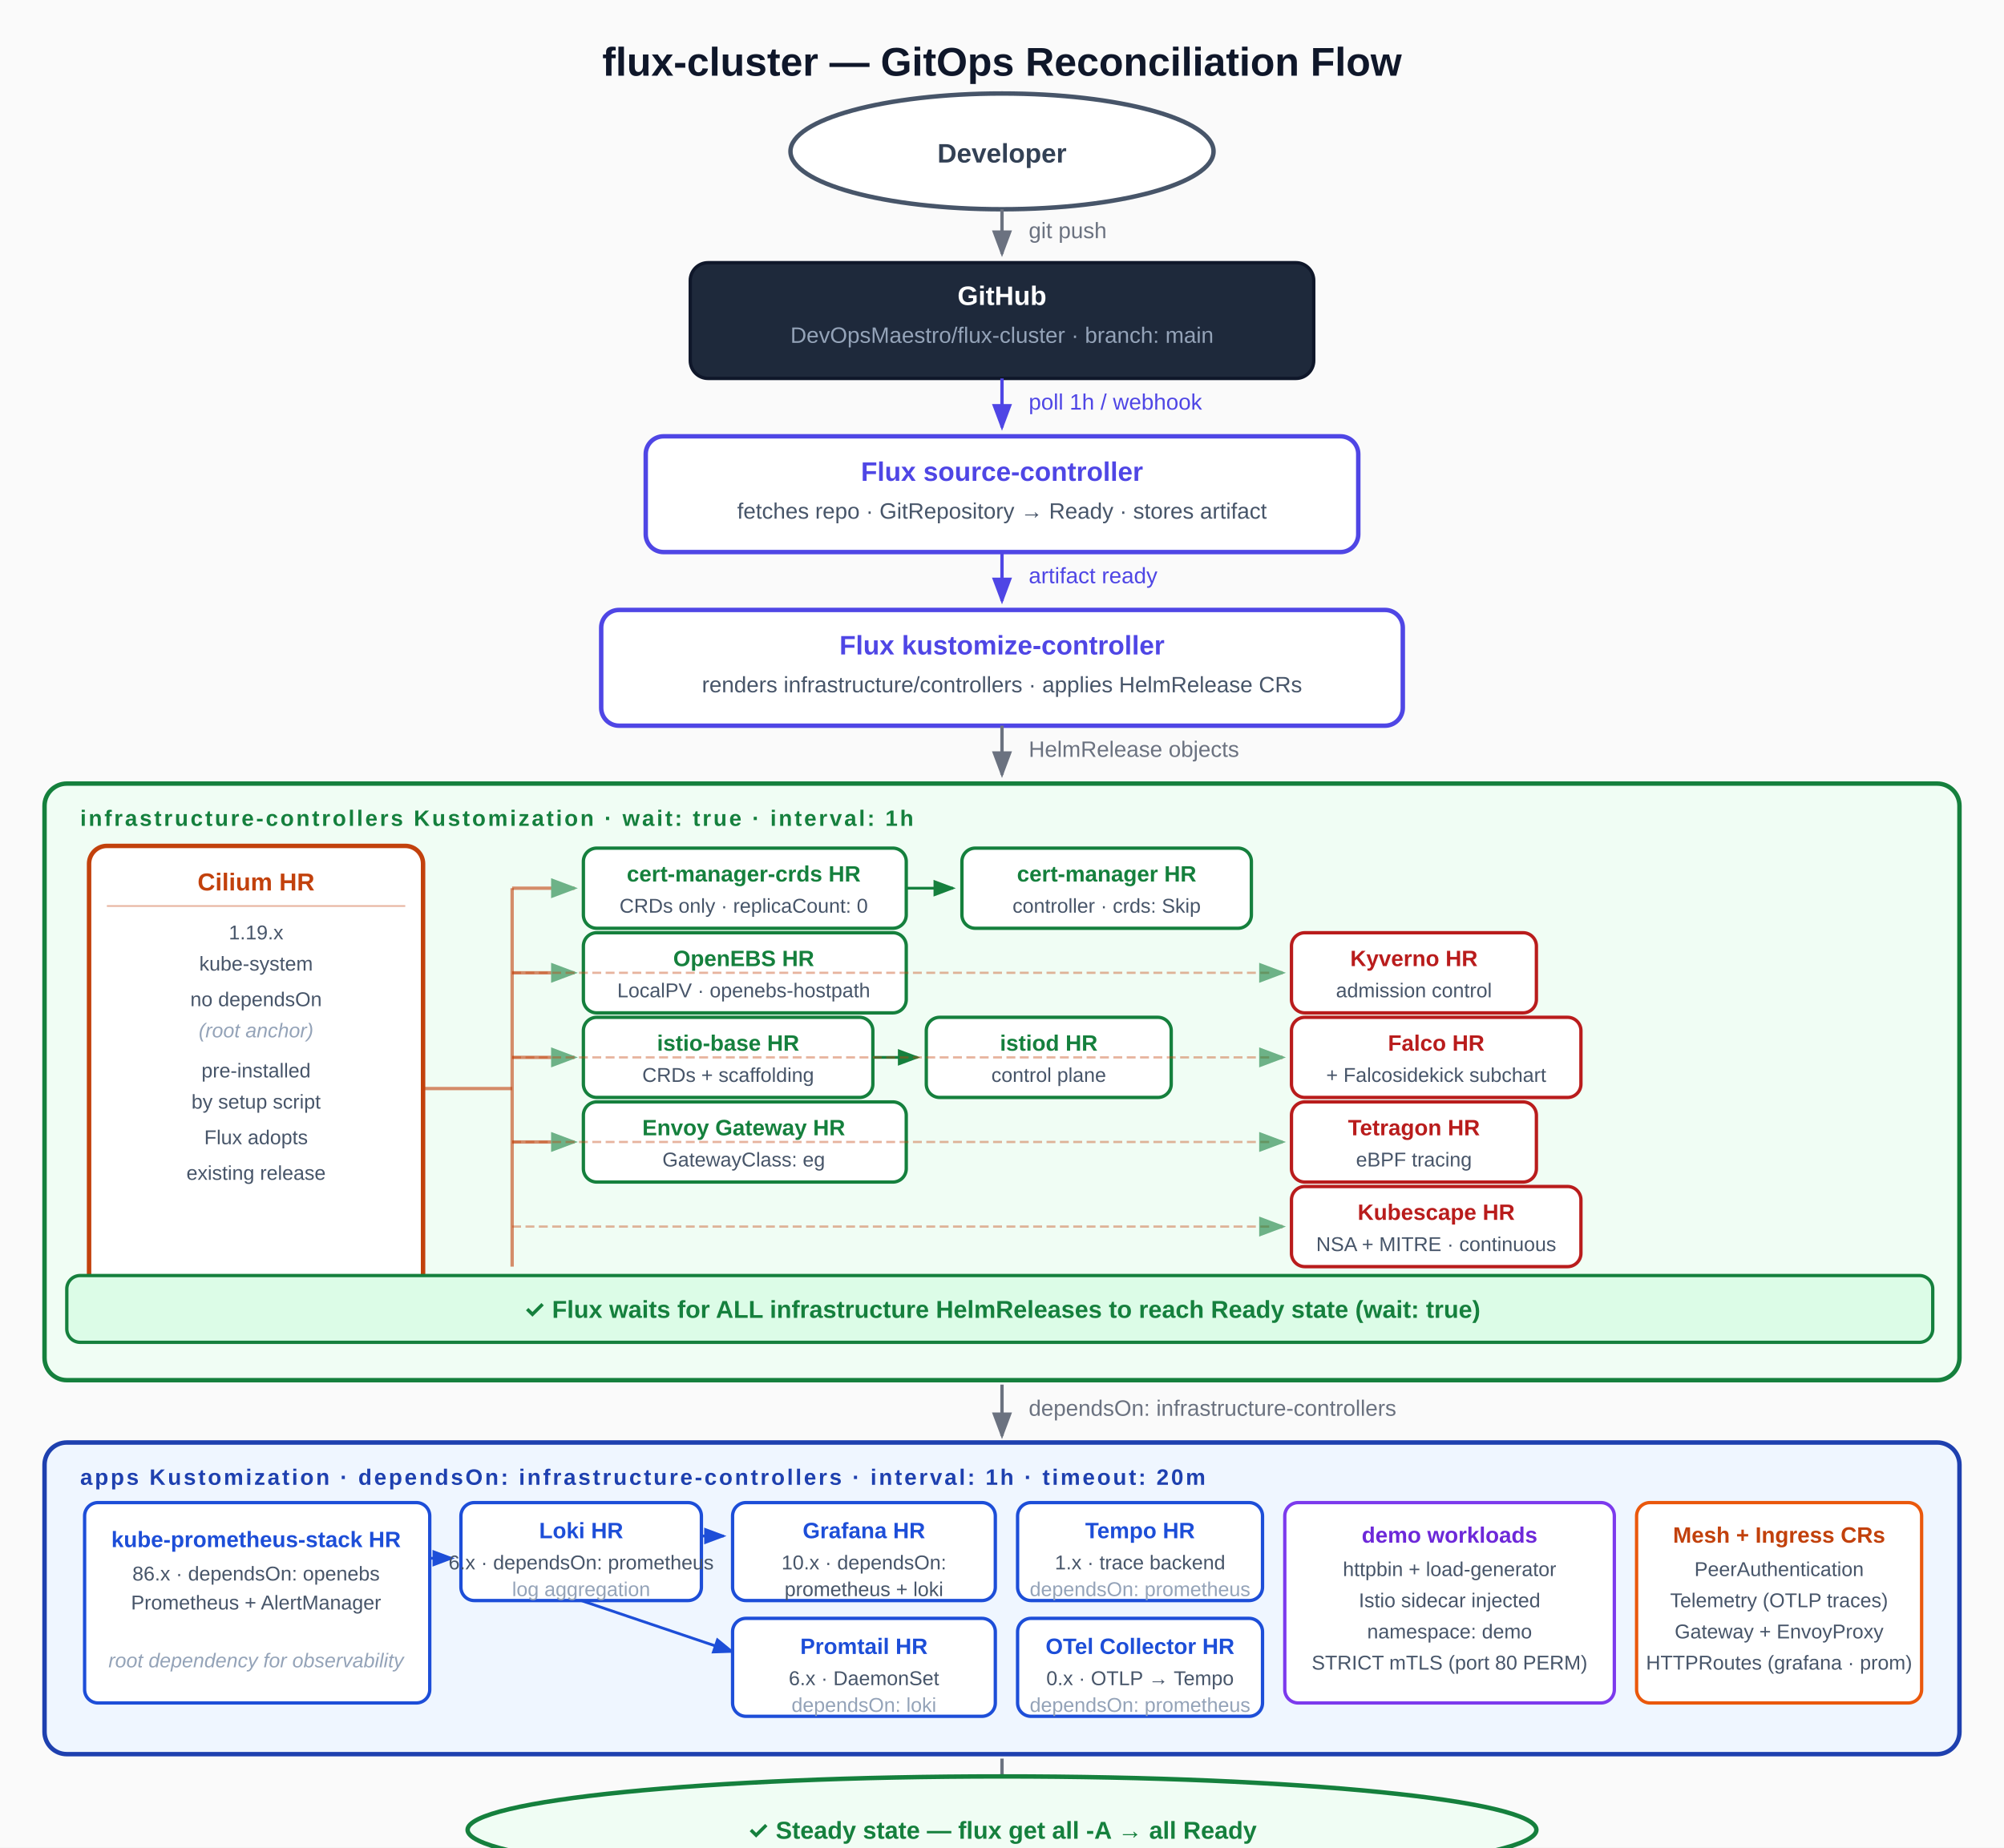
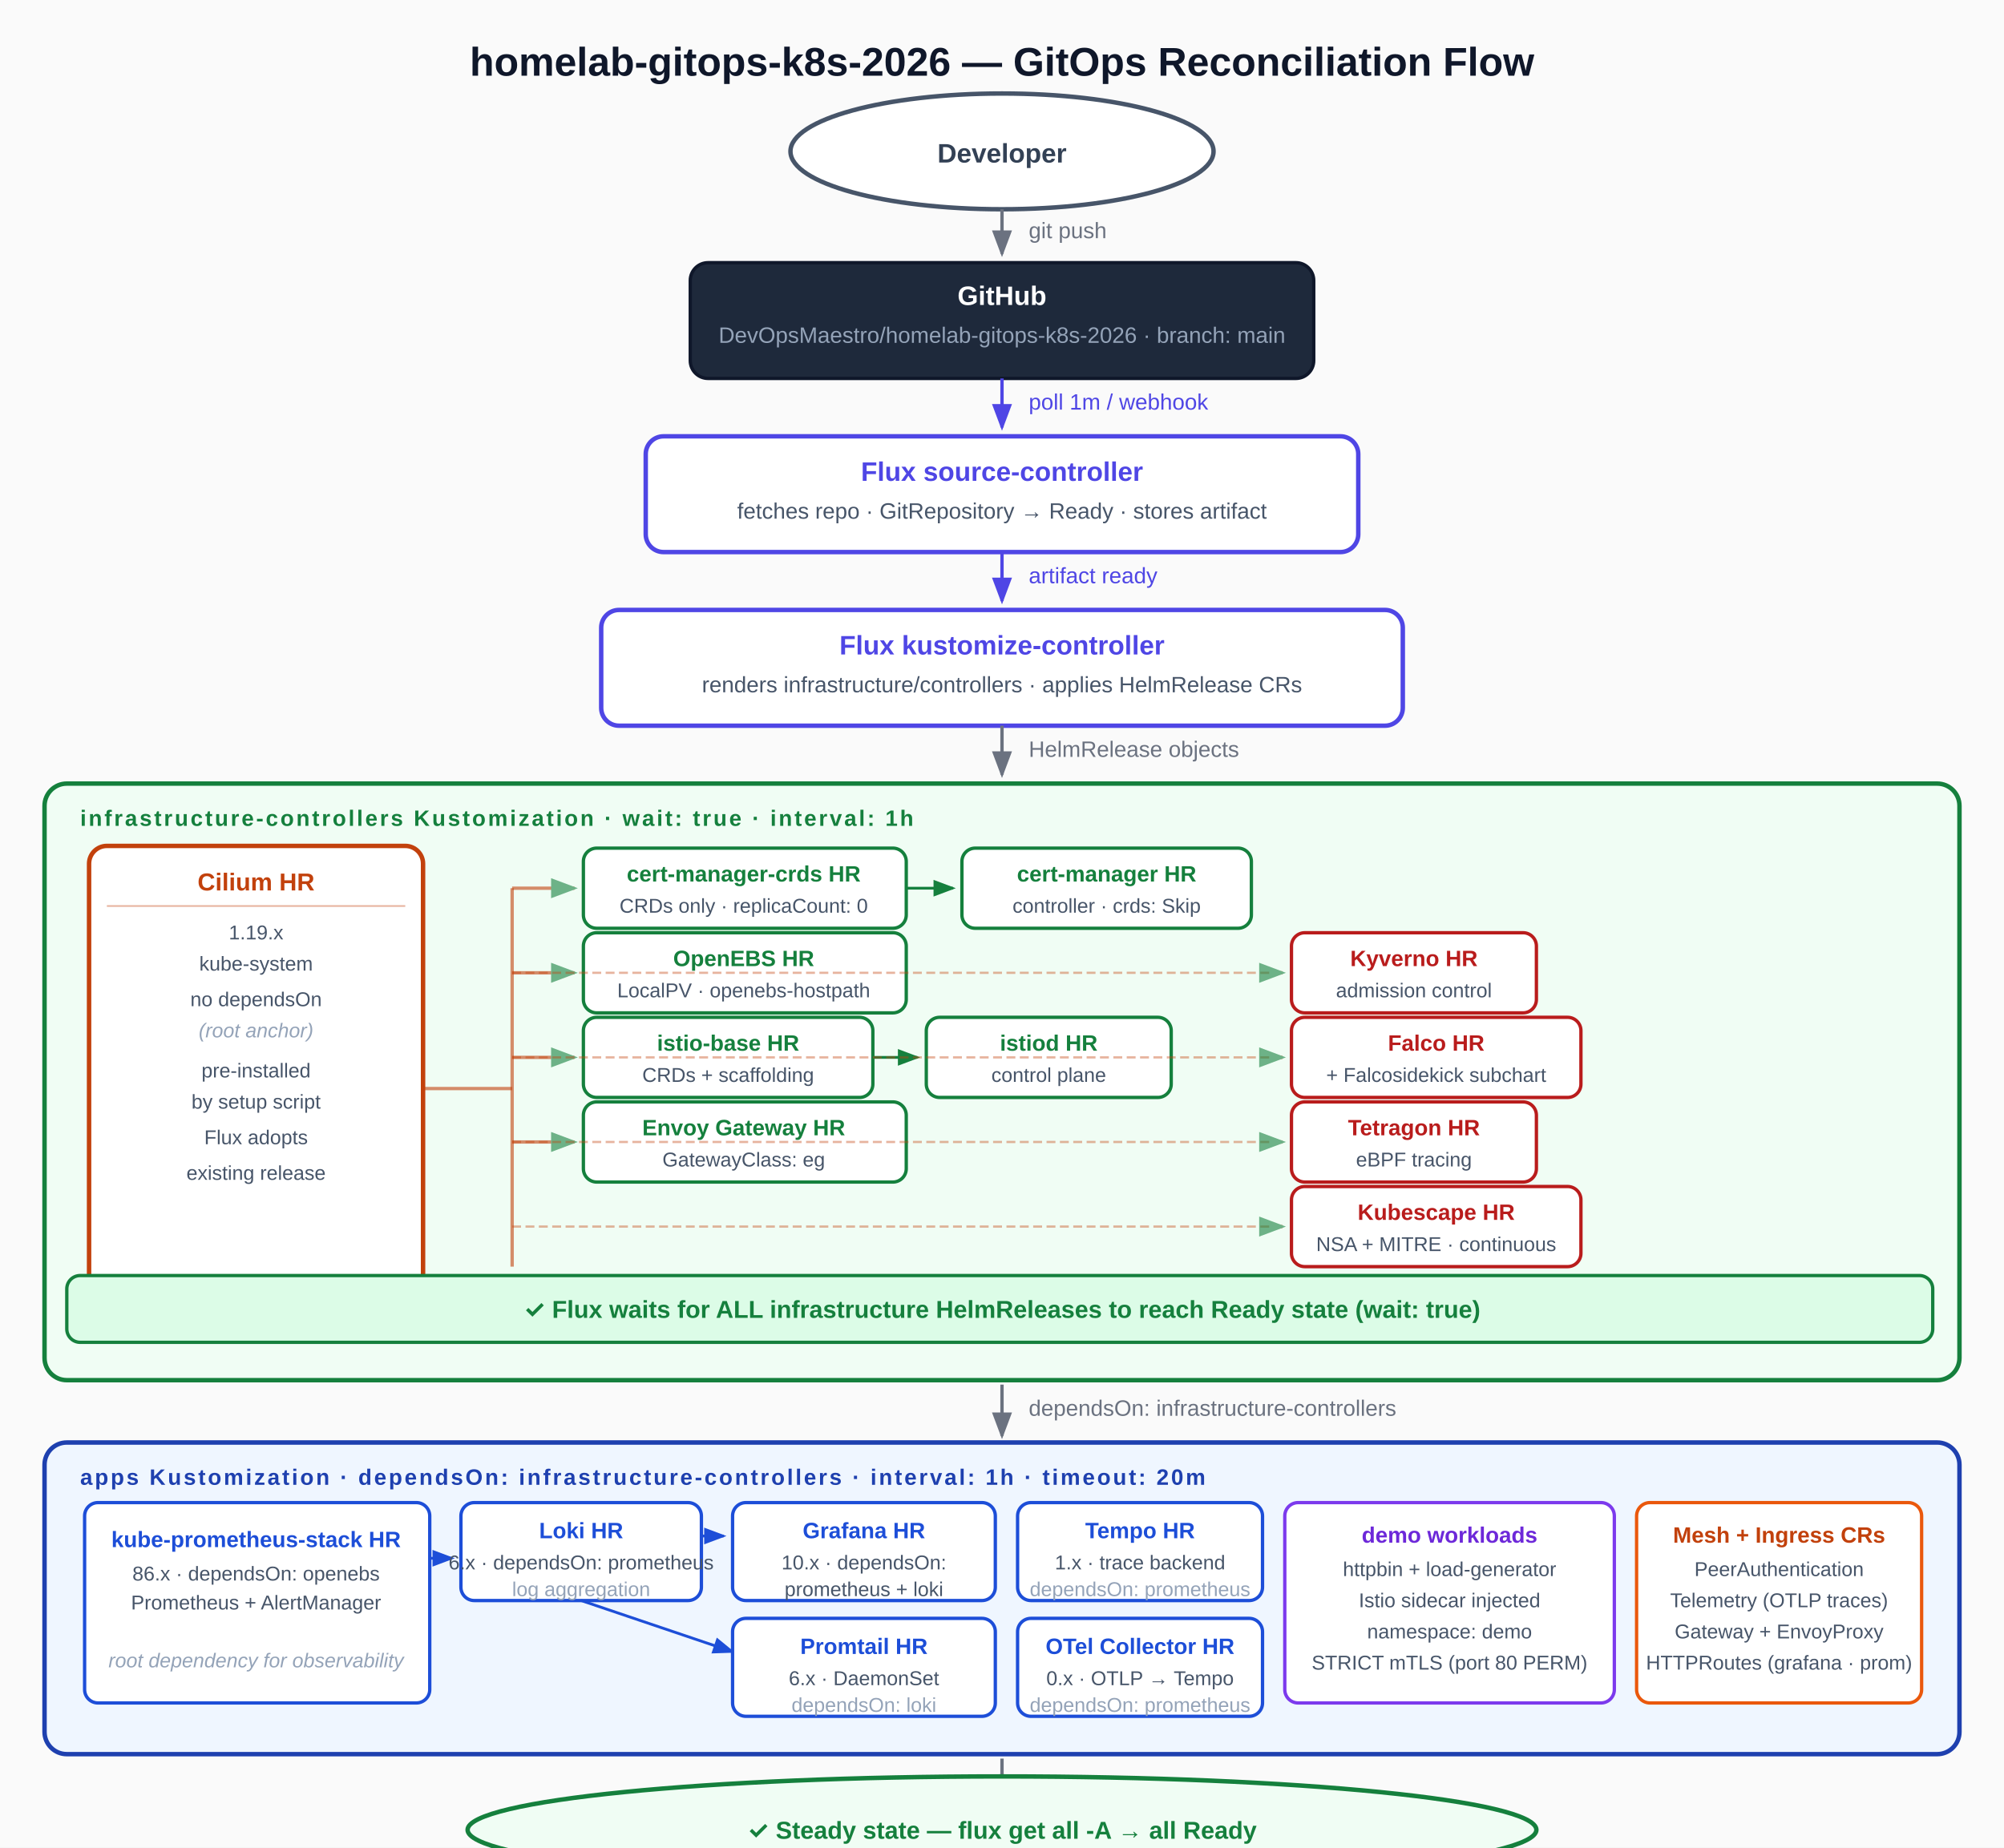
<svg xmlns="http://www.w3.org/2000/svg" width="900" height="830" viewBox="0 0 900 830">
  <defs>
    <marker id="arr" markerWidth="8" markerHeight="6" refX="7" refY="3" orient="auto">
      <polygon points="0 0, 8 3, 0 6" fill="#6B7280" />
    </marker>
    <marker id="arr-green" markerWidth="8" markerHeight="6" refX="7" refY="3" orient="auto">
      <polygon points="0 0, 8 3, 0 6" fill="#15803D" />
    </marker>
    <marker id="arr-indigo" markerWidth="8" markerHeight="6" refX="7" refY="3" orient="auto">
      <polygon points="0 0, 8 3, 0 6" fill="#4F46E5" />
    </marker>
    <marker id="arr-blue" markerWidth="8" markerHeight="6" refX="7" refY="3" orient="auto">
      <polygon points="0 0, 8 3, 0 6" fill="#1D4ED8" />
    </marker>
  </defs>
  <rect width="900" height="830" fill="#FAFAFA" />
-   <text x="450" y="34" text-anchor="middle" font-family="system-ui, -apple-system, Arial, sans-serif" font-size="18" font-weight="700" fill="#0F172A">flux-cluster — GitOps Reconciliation Flow</text>
+   <text x="450" y="34" text-anchor="middle" font-family="system-ui, -apple-system, Arial, sans-serif" font-size="18" font-weight="700" fill="#0F172A">homelab-gitops-k8s-2026 — GitOps Reconciliation Flow</text>
  <ellipse cx="450" cy="68" rx="95" ry="26" fill="white" stroke="#475569" stroke-width="2" />
  <text x="450" y="73" text-anchor="middle" font-family="system-ui, -apple-system, Arial, sans-serif" font-size="12" font-weight="600" fill="#334155">Developer</text>
  <line x1="450" y1="94" x2="450" y2="114" stroke="#6B7280" stroke-width="1.5" marker-end="url(#arr)" />
  <text x="462" y="107" font-family="system-ui, -apple-system, Arial, sans-serif" font-size="10" fill="#6B7280">git push</text>
  <rect x="310" y="118" width="280" height="52" rx="8" fill="#1E293B" stroke="#0F172A" stroke-width="1.5" />
  <text x="450" y="137" text-anchor="middle" font-family="system-ui, -apple-system, Arial, sans-serif" font-size="12" font-weight="700" fill="white">GitHub</text>
-   <text x="450" y="154" text-anchor="middle" font-family="system-ui, -apple-system, Arial, sans-serif" font-size="10" fill="#94A3B8">DevOpsMaestro/flux-cluster · branch: main</text>
+   <text x="450" y="154" text-anchor="middle" font-family="system-ui, -apple-system, Arial, sans-serif" font-size="10" fill="#94A3B8">DevOpsMaestro/homelab-gitops-k8s-2026 · branch: main</text>
  <line x1="450" y1="170" x2="450" y2="192" stroke="#4F46E5" stroke-width="1.5" marker-end="url(#arr-indigo)" />
-   <text x="462" y="184" font-family="system-ui, -apple-system, Arial, sans-serif" font-size="10" fill="#4F46E5">poll 1h / webhook</text>
+   <text x="462" y="184" font-family="system-ui, -apple-system, Arial, sans-serif" font-size="10" fill="#4F46E5">poll 1m / webhook</text>
  <rect x="290" y="196" width="320" height="52" rx="8" fill="white" stroke="#4F46E5" stroke-width="2" />
  <text x="450" y="216" text-anchor="middle" font-family="system-ui, -apple-system, Arial, sans-serif" font-size="12" font-weight="700" fill="#4F46E5">Flux source-controller</text>
  <text x="450" y="233" text-anchor="middle" font-family="system-ui, -apple-system, Arial, sans-serif" font-size="10" fill="#475569">fetches repo · GitRepository → Ready · stores artifact</text>
  <line x1="450" y1="248" x2="450" y2="270" stroke="#4F46E5" stroke-width="1.5" marker-end="url(#arr-indigo)" />
  <text x="462" y="262" font-family="system-ui, -apple-system, Arial, sans-serif" font-size="10" fill="#4F46E5">artifact ready</text>
  <rect x="270" y="274" width="360" height="52" rx="8" fill="white" stroke="#4F46E5" stroke-width="2" />
  <text x="450" y="294" text-anchor="middle" font-family="system-ui, -apple-system, Arial, sans-serif" font-size="12" font-weight="700" fill="#4F46E5">Flux kustomize-controller</text>
  <text x="450" y="311" text-anchor="middle" font-family="system-ui, -apple-system, Arial, sans-serif" font-size="10" fill="#475569">renders infrastructure/controllers · applies HelmRelease CRs</text>
  <line x1="450" y1="326" x2="450" y2="348" stroke="#6B7280" stroke-width="1.5" marker-end="url(#arr)" />
  <text x="462" y="340" font-family="system-ui, -apple-system, Arial, sans-serif" font-size="10" fill="#6B7280">HelmRelease objects</text>
  <rect x="20" y="352" width="860" height="268" rx="10" fill="#F0FDF4" stroke="#15803D" stroke-width="2" />
  <text x="36" y="371" font-family="system-ui, -apple-system, Arial, sans-serif" font-size="10" font-weight="700" fill="#15803D" letter-spacing="1">infrastructure-controllers Kustomization  ·  wait: true  ·  interval: 1h</text>
  <rect x="40" y="380" width="150" height="218" rx="8" fill="white" stroke="#C2410C" stroke-width="2" />
  <text x="115" y="400" text-anchor="middle" font-family="system-ui, -apple-system, Arial, sans-serif" font-size="11" font-weight="700" fill="#C2410C">Cilium HR</text>
  <line x1="48" y1="407" x2="182" y2="407" stroke="#C2410C" stroke-width="0.75" opacity="0.4" />
  <text x="115" y="422" text-anchor="middle" font-family="system-ui, -apple-system, Arial, sans-serif" font-size="9" fill="#475569">1.19.x</text>
  <text x="115" y="436" text-anchor="middle" font-family="system-ui, -apple-system, Arial, sans-serif" font-size="9" fill="#475569">kube-system</text>
  <text x="115" y="452" text-anchor="middle" font-family="system-ui, -apple-system, Arial, sans-serif" font-size="9" fill="#475569">no dependsOn</text>
  <text x="115" y="466" text-anchor="middle" font-family="system-ui, -apple-system, Arial, sans-serif" font-size="9" font-style="italic" fill="#94A3B8">(root anchor)</text>
  <text x="115" y="484" text-anchor="middle" font-family="system-ui, -apple-system, Arial, sans-serif" font-size="9" fill="#475569">pre-installed</text>
  <text x="115" y="498" text-anchor="middle" font-family="system-ui, -apple-system, Arial, sans-serif" font-size="9" fill="#475569">by setup script</text>
  <text x="115" y="514" text-anchor="middle" font-family="system-ui, -apple-system, Arial, sans-serif" font-size="9" fill="#475569">Flux adopts</text>
  <text x="115" y="530" text-anchor="middle" font-family="system-ui, -apple-system, Arial, sans-serif" font-size="9" fill="#475569">existing release</text>
  <line x1="190" y1="489" x2="230" y2="489" stroke="#C2410C" stroke-width="1.5" opacity="0.6" />
  <line x1="230" y1="399" x2="230" y2="569" stroke="#C2410C" stroke-width="1.5" opacity="0.6" />
  <line x1="230" y1="399" x2="258" y2="399" stroke="#C2410C" stroke-width="1.5" opacity="0.6" marker-end="url(#arr-green)" />
  <line x1="230" y1="437" x2="258" y2="437" stroke="#C2410C" stroke-width="1.5" opacity="0.6" marker-end="url(#arr-green)" />
  <line x1="230" y1="475" x2="258" y2="475" stroke="#C2410C" stroke-width="1.5" opacity="0.6" marker-end="url(#arr-green)" />
  <line x1="230" y1="513" x2="258" y2="513" stroke="#C2410C" stroke-width="1.5" opacity="0.6" marker-end="url(#arr-green)" />
  <rect x="262" y="381" width="145" height="36" rx="6" fill="white" stroke="#15803D" stroke-width="1.5" />
  <text x="334" y="396" text-anchor="middle" font-family="system-ui, -apple-system, Arial, sans-serif" font-size="10" font-weight="600" fill="#15803D">cert-manager-crds HR</text>
  <text x="334" y="410" text-anchor="middle" font-family="system-ui, -apple-system, Arial, sans-serif" font-size="9" fill="#475569">CRDs only · replicaCount: 0</text>
  <line x1="407" y1="399" x2="428" y2="399" stroke="#15803D" stroke-width="1.25" marker-end="url(#arr-green)" />
  <rect x="432" y="381" width="130" height="36" rx="6" fill="white" stroke="#15803D" stroke-width="1.5" />
  <text x="497" y="396" text-anchor="middle" font-family="system-ui, -apple-system, Arial, sans-serif" font-size="10" font-weight="600" fill="#15803D">cert-manager HR</text>
  <text x="497" y="410" text-anchor="middle" font-family="system-ui, -apple-system, Arial, sans-serif" font-size="9" fill="#475569">controller · crds: Skip</text>
  <rect x="262" y="419" width="145" height="36" rx="6" fill="white" stroke="#15803D" stroke-width="1.5" />
  <text x="334" y="434" text-anchor="middle" font-family="system-ui, -apple-system, Arial, sans-serif" font-size="10" font-weight="600" fill="#15803D">OpenEBS HR</text>
  <text x="334" y="448" text-anchor="middle" font-family="system-ui, -apple-system, Arial, sans-serif" font-size="9" fill="#475569">LocalPV · openebs-hostpath</text>
  <rect x="262" y="457" width="130" height="36" rx="6" fill="white" stroke="#15803D" stroke-width="1.5" />
  <text x="327" y="472" text-anchor="middle" font-family="system-ui, -apple-system, Arial, sans-serif" font-size="10" font-weight="600" fill="#15803D">istio-base HR</text>
  <text x="327" y="486" text-anchor="middle" font-family="system-ui, -apple-system, Arial, sans-serif" font-size="9" fill="#475569">CRDs + scaffolding</text>
  <line x1="392" y1="475" x2="412" y2="475" stroke="#15803D" stroke-width="1.25" marker-end="url(#arr-green)" />
  <rect x="416" y="457" width="110" height="36" rx="6" fill="white" stroke="#15803D" stroke-width="1.5" />
  <text x="471" y="472" text-anchor="middle" font-family="system-ui, -apple-system, Arial, sans-serif" font-size="10" font-weight="600" fill="#15803D">istiod HR</text>
  <text x="471" y="486" text-anchor="middle" font-family="system-ui, -apple-system, Arial, sans-serif" font-size="9" fill="#475569">control plane</text>
  <rect x="262" y="495" width="145" height="36" rx="6" fill="white" stroke="#15803D" stroke-width="1.5" />
  <text x="334" y="510" text-anchor="middle" font-family="system-ui, -apple-system, Arial, sans-serif" font-size="10" font-weight="600" fill="#15803D">Envoy Gateway HR</text>
  <text x="334" y="524" text-anchor="middle" font-family="system-ui, -apple-system, Arial, sans-serif" font-size="9" fill="#475569">GatewayClass: eg</text>
  <rect x="580" y="419" width="110" height="36" rx="6" fill="white" stroke="#B91C1C" stroke-width="1.5" />
  <text x="635" y="434" text-anchor="middle" font-family="system-ui, -apple-system, Arial, sans-serif" font-size="10" font-weight="600" fill="#B91C1C">Kyverno HR</text>
  <text x="635" y="448" text-anchor="middle" font-family="system-ui, -apple-system, Arial, sans-serif" font-size="9" fill="#475569">admission control</text>
  <line x1="230" y1="437" x2="570" y2="437" stroke="#C2410C" stroke-width="1" opacity="0.4" stroke-dasharray="4,2" />
  <line x1="570" y1="437" x2="576" y2="437" stroke="#C2410C" stroke-width="1.5" opacity="0.6" marker-end="url(#arr-green)" />
  <rect x="580" y="457" width="130" height="36" rx="6" fill="white" stroke="#B91C1C" stroke-width="1.5" />
  <text x="645" y="472" text-anchor="middle" font-family="system-ui, -apple-system, Arial, sans-serif" font-size="10" font-weight="600" fill="#B91C1C">Falco HR</text>
  <text x="645" y="486" text-anchor="middle" font-family="system-ui, -apple-system, Arial, sans-serif" font-size="9" fill="#475569">+ Falcosidekick subchart</text>
  <line x1="230" y1="475" x2="570" y2="475" stroke="#C2410C" stroke-width="1" opacity="0.4" stroke-dasharray="4,2" />
  <line x1="570" y1="475" x2="576" y2="475" stroke="#C2410C" stroke-width="1.5" opacity="0.6" marker-end="url(#arr-green)" />
  <rect x="580" y="495" width="110" height="36" rx="6" fill="white" stroke="#B91C1C" stroke-width="1.5" />
  <text x="635" y="510" text-anchor="middle" font-family="system-ui, -apple-system, Arial, sans-serif" font-size="10" font-weight="600" fill="#B91C1C">Tetragon HR</text>
  <text x="635" y="524" text-anchor="middle" font-family="system-ui, -apple-system, Arial, sans-serif" font-size="9" fill="#475569">eBPF tracing</text>
  <line x1="230" y1="513" x2="570" y2="513" stroke="#C2410C" stroke-width="1" opacity="0.4" stroke-dasharray="4,2" />
  <line x1="570" y1="513" x2="576" y2="513" stroke="#C2410C" stroke-width="1.5" opacity="0.6" marker-end="url(#arr-green)" />
  <rect x="580" y="533" width="130" height="36" rx="6" fill="white" stroke="#B91C1C" stroke-width="1.5" />
  <text x="645" y="548" text-anchor="middle" font-family="system-ui, -apple-system, Arial, sans-serif" font-size="10" font-weight="600" fill="#B91C1C">Kubescape HR</text>
  <text x="645" y="562" text-anchor="middle" font-family="system-ui, -apple-system, Arial, sans-serif" font-size="9" fill="#475569">NSA + MITRE · continuous</text>
  <line x1="230" y1="551" x2="570" y2="551" stroke="#C2410C" stroke-width="1" opacity="0.4" stroke-dasharray="4,2" />
  <line x1="570" y1="551" x2="576" y2="551" stroke="#C2410C" stroke-width="1.5" opacity="0.6" marker-end="url(#arr-green)" />
  <rect x="30" y="573" width="838" height="30" rx="6" fill="#DCFCE7" stroke="#15803D" stroke-width="1.5" />
  <text x="450" y="592" text-anchor="middle" font-family="system-ui, -apple-system, Arial, sans-serif" font-size="11" font-weight="700" fill="#15803D">✓  Flux waits for ALL infrastructure HelmReleases to reach Ready state  (wait: true)</text>
  <line x1="450" y1="622" x2="450" y2="645" stroke="#6B7280" stroke-width="1.5" marker-end="url(#arr)" />
  <text x="462" y="636" font-family="system-ui, -apple-system, Arial, sans-serif" font-size="10" fill="#6B7280">dependsOn: infrastructure-controllers</text>
  <rect x="20" y="648" width="860" height="140" rx="10" fill="#EFF6FF" stroke="#1E40AF" stroke-width="2" />
  <text x="36" y="667" font-family="system-ui, -apple-system, Arial, sans-serif" font-size="10" font-weight="700" fill="#1E40AF" letter-spacing="1">apps Kustomization  ·  dependsOn: infrastructure-controllers  ·  interval: 1h  ·  timeout: 20m</text>
  <rect x="38" y="675" width="155" height="90" rx="6" fill="white" stroke="#1D4ED8" stroke-width="1.5" />
  <text x="115" y="695" text-anchor="middle" font-family="system-ui, -apple-system, Arial, sans-serif" font-size="10" font-weight="600" fill="#1D4ED8">kube-prometheus-stack HR</text>
  <text x="115" y="710" text-anchor="middle" font-family="system-ui, -apple-system, Arial, sans-serif" font-size="9" fill="#475569">86.x · dependsOn: openebs</text>
  <text x="115" y="723" text-anchor="middle" font-family="system-ui, -apple-system, Arial, sans-serif" font-size="9" fill="#475569">Prometheus + AlertManager</text>
  <text x="115" y="749" text-anchor="middle" font-family="system-ui, -apple-system, Arial, sans-serif" font-size="9" font-style="italic" fill="#94A3B8">root dependency for observability</text>
  <line x1="193" y1="700" x2="203" y2="700" stroke="#1D4ED8" stroke-width="1.25" marker-end="url(#arr-blue)" />
  <rect x="207" y="675" width="108" height="44" rx="6" fill="white" stroke="#1D4ED8" stroke-width="1.5" />
  <text x="261" y="691" text-anchor="middle" font-family="system-ui, -apple-system, Arial, sans-serif" font-size="10" font-weight="600" fill="#1D4ED8">Loki HR</text>
  <text x="261" y="705" text-anchor="middle" font-family="system-ui, -apple-system, Arial, sans-serif" font-size="9" fill="#475569">6.x · dependsOn: prometheus</text>
  <text x="261" y="717" text-anchor="middle" font-family="system-ui, -apple-system, Arial, sans-serif" font-size="9" fill="#94A3B8">log aggregation</text>
  <line x1="315" y1="690" x2="325" y2="690" stroke="#1D4ED8" stroke-width="1.25" marker-end="url(#arr-blue)" />
  <rect x="329" y="675" width="118" height="44" rx="6" fill="white" stroke="#1D4ED8" stroke-width="1.5" />
  <text x="388" y="691" text-anchor="middle" font-family="system-ui, -apple-system, Arial, sans-serif" font-size="10" font-weight="600" fill="#1D4ED8">Grafana HR</text>
  <text x="388" y="705" text-anchor="middle" font-family="system-ui, -apple-system, Arial, sans-serif" font-size="9" fill="#475569">10.x · dependsOn:</text>
  <text x="388" y="717" text-anchor="middle" font-family="system-ui, -apple-system, Arial, sans-serif" font-size="9" fill="#475569">prometheus + loki</text>
  <line x1="261" y1="719" x2="329" y2="742" stroke="#1D4ED8" stroke-width="1.25" marker-end="url(#arr-blue)" />
  <rect x="329" y="727" width="118" height="44" rx="6" fill="white" stroke="#1D4ED8" stroke-width="1.5" />
  <text x="388" y="743" text-anchor="middle" font-family="system-ui, -apple-system, Arial, sans-serif" font-size="10" font-weight="600" fill="#1D4ED8">Promtail HR</text>
  <text x="388" y="757" text-anchor="middle" font-family="system-ui, -apple-system, Arial, sans-serif" font-size="9" fill="#475569">6.x · DaemonSet</text>
  <text x="388" y="769" text-anchor="middle" font-family="system-ui, -apple-system, Arial, sans-serif" font-size="9" fill="#94A3B8">dependsOn: loki</text>
  <rect x="457" y="675" width="110" height="44" rx="6" fill="white" stroke="#1D4ED8" stroke-width="1.5" />
  <text x="512" y="691" text-anchor="middle" font-family="system-ui, -apple-system, Arial, sans-serif" font-size="10" font-weight="600" fill="#1D4ED8">Tempo HR</text>
  <text x="512" y="705" text-anchor="middle" font-family="system-ui, -apple-system, Arial, sans-serif" font-size="9" fill="#475569">1.x · trace backend</text>
  <text x="512" y="717" text-anchor="middle" font-family="system-ui, -apple-system, Arial, sans-serif" font-size="9" fill="#94A3B8">dependsOn: prometheus</text>
  <rect x="457" y="727" width="110" height="44" rx="6" fill="white" stroke="#1D4ED8" stroke-width="1.5" />
  <text x="512" y="743" text-anchor="middle" font-family="system-ui, -apple-system, Arial, sans-serif" font-size="10" font-weight="600" fill="#1D4ED8">OTel Collector HR</text>
  <text x="512" y="757" text-anchor="middle" font-family="system-ui, -apple-system, Arial, sans-serif" font-size="9" fill="#475569">0.x · OTLP → Tempo</text>
  <text x="512" y="769" text-anchor="middle" font-family="system-ui, -apple-system, Arial, sans-serif" font-size="9" fill="#94A3B8">dependsOn: prometheus</text>
  <rect x="577" y="675" width="148" height="90" rx="6" fill="white" stroke="#7C3AED" stroke-width="1.5" />
  <text x="651" y="693" text-anchor="middle" font-family="system-ui, -apple-system, Arial, sans-serif" font-size="10" font-weight="600" fill="#6D28D9">demo workloads</text>
  <text x="651" y="708" text-anchor="middle" font-family="system-ui, -apple-system, Arial, sans-serif" font-size="9" fill="#475569">httpbin + load-generator</text>
  <text x="651" y="722" text-anchor="middle" font-family="system-ui, -apple-system, Arial, sans-serif" font-size="9" fill="#475569">Istio sidecar injected</text>
  <text x="651" y="736" text-anchor="middle" font-family="system-ui, -apple-system, Arial, sans-serif" font-size="9" fill="#475569">namespace: demo</text>
  <text x="651" y="750" text-anchor="middle" font-family="system-ui, -apple-system, Arial, sans-serif" font-size="9" fill="#475569">STRICT mTLS (port 80 PERM)</text>
  <rect x="735" y="675" width="128" height="90" rx="6" fill="white" stroke="#EA580C" stroke-width="1.5" />
  <text x="799" y="693" text-anchor="middle" font-family="system-ui, -apple-system, Arial, sans-serif" font-size="10" font-weight="600" fill="#C2410C">Mesh + Ingress CRs</text>
  <text x="799" y="708" text-anchor="middle" font-family="system-ui, -apple-system, Arial, sans-serif" font-size="9" fill="#475569">PeerAuthentication</text>
  <text x="799" y="722" text-anchor="middle" font-family="system-ui, -apple-system, Arial, sans-serif" font-size="9" fill="#475569">Telemetry (OTLP traces)</text>
  <text x="799" y="736" text-anchor="middle" font-family="system-ui, -apple-system, Arial, sans-serif" font-size="9" fill="#475569">Gateway + EnvoyProxy</text>
  <text x="799" y="750" text-anchor="middle" font-family="system-ui, -apple-system, Arial, sans-serif" font-size="9" fill="#475569">HTTPRoutes (grafana · prom)</text>
  <line x1="450" y1="790" x2="450" y2="808" stroke="#6B7280" stroke-width="1.5" marker-end="url(#arr)" />
  <ellipse cx="450" cy="822" rx="240" ry="24" fill="#F0FDF4" stroke="#15803D" stroke-width="2" />
  <text x="450" y="826" text-anchor="middle" font-family="system-ui, -apple-system, Arial, sans-serif" font-size="11" font-weight="700" fill="#15803D">✓  Steady state — flux get all -A → all Ready</text>
</svg>
